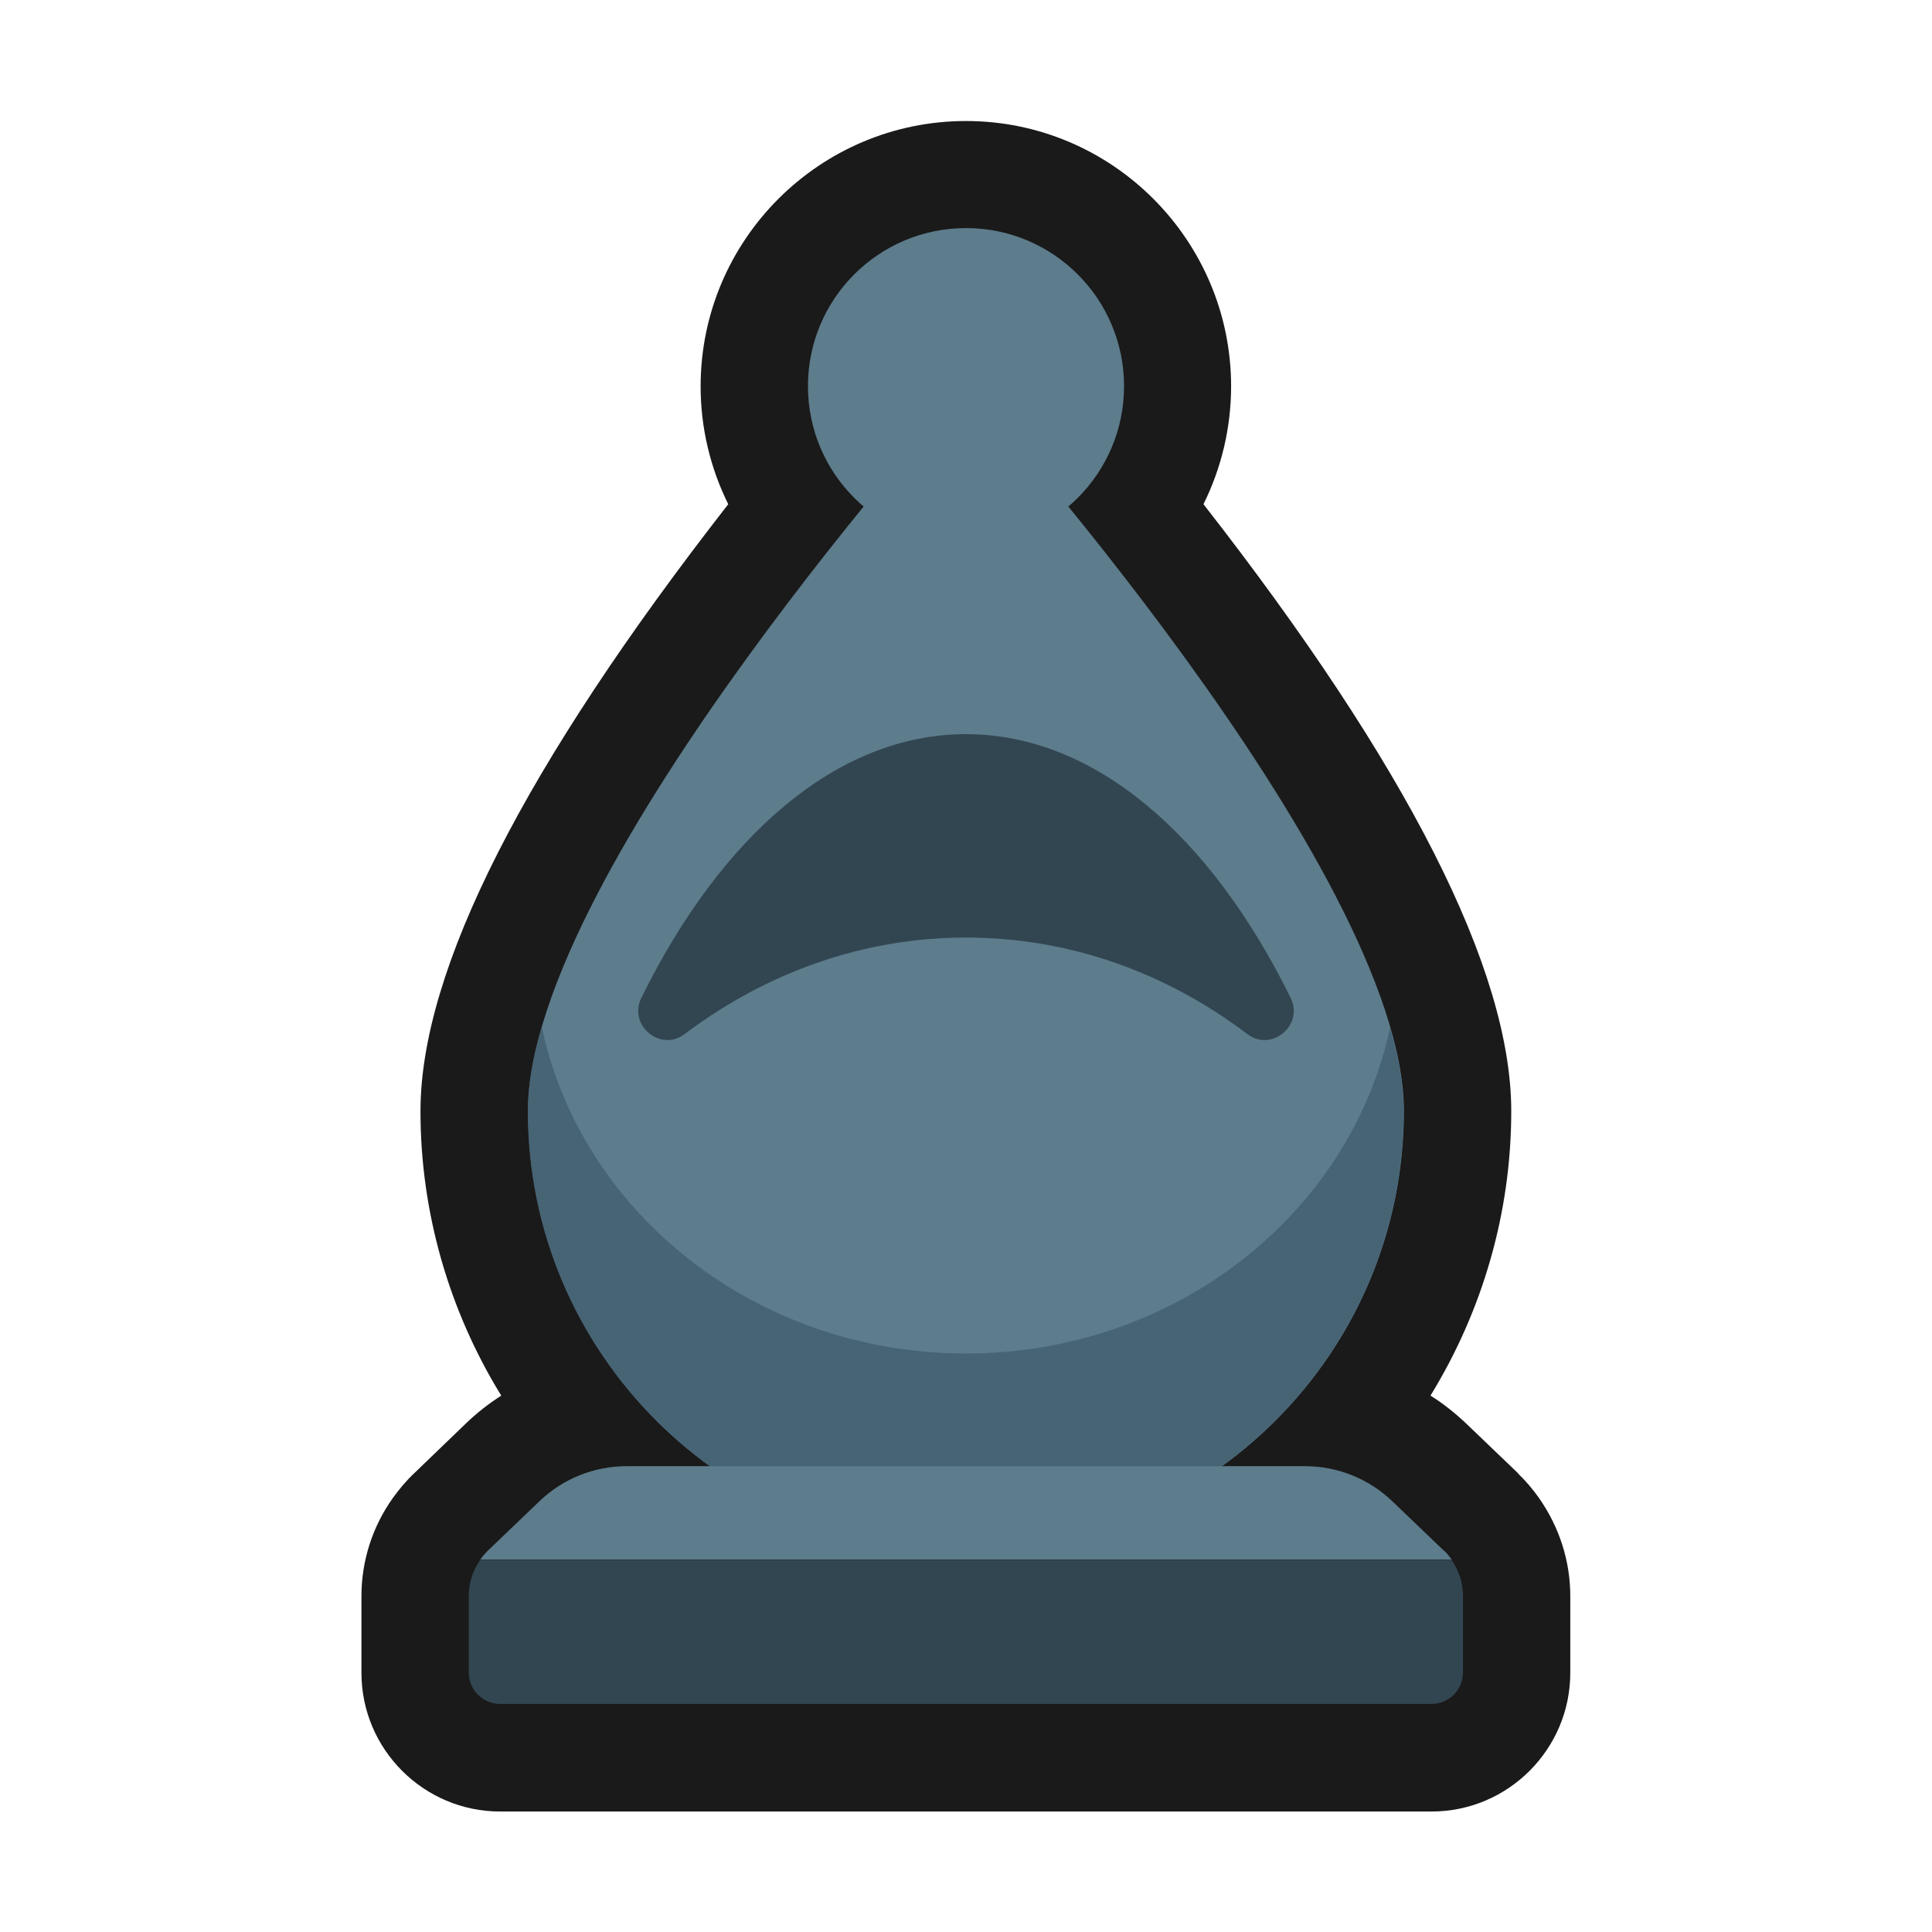
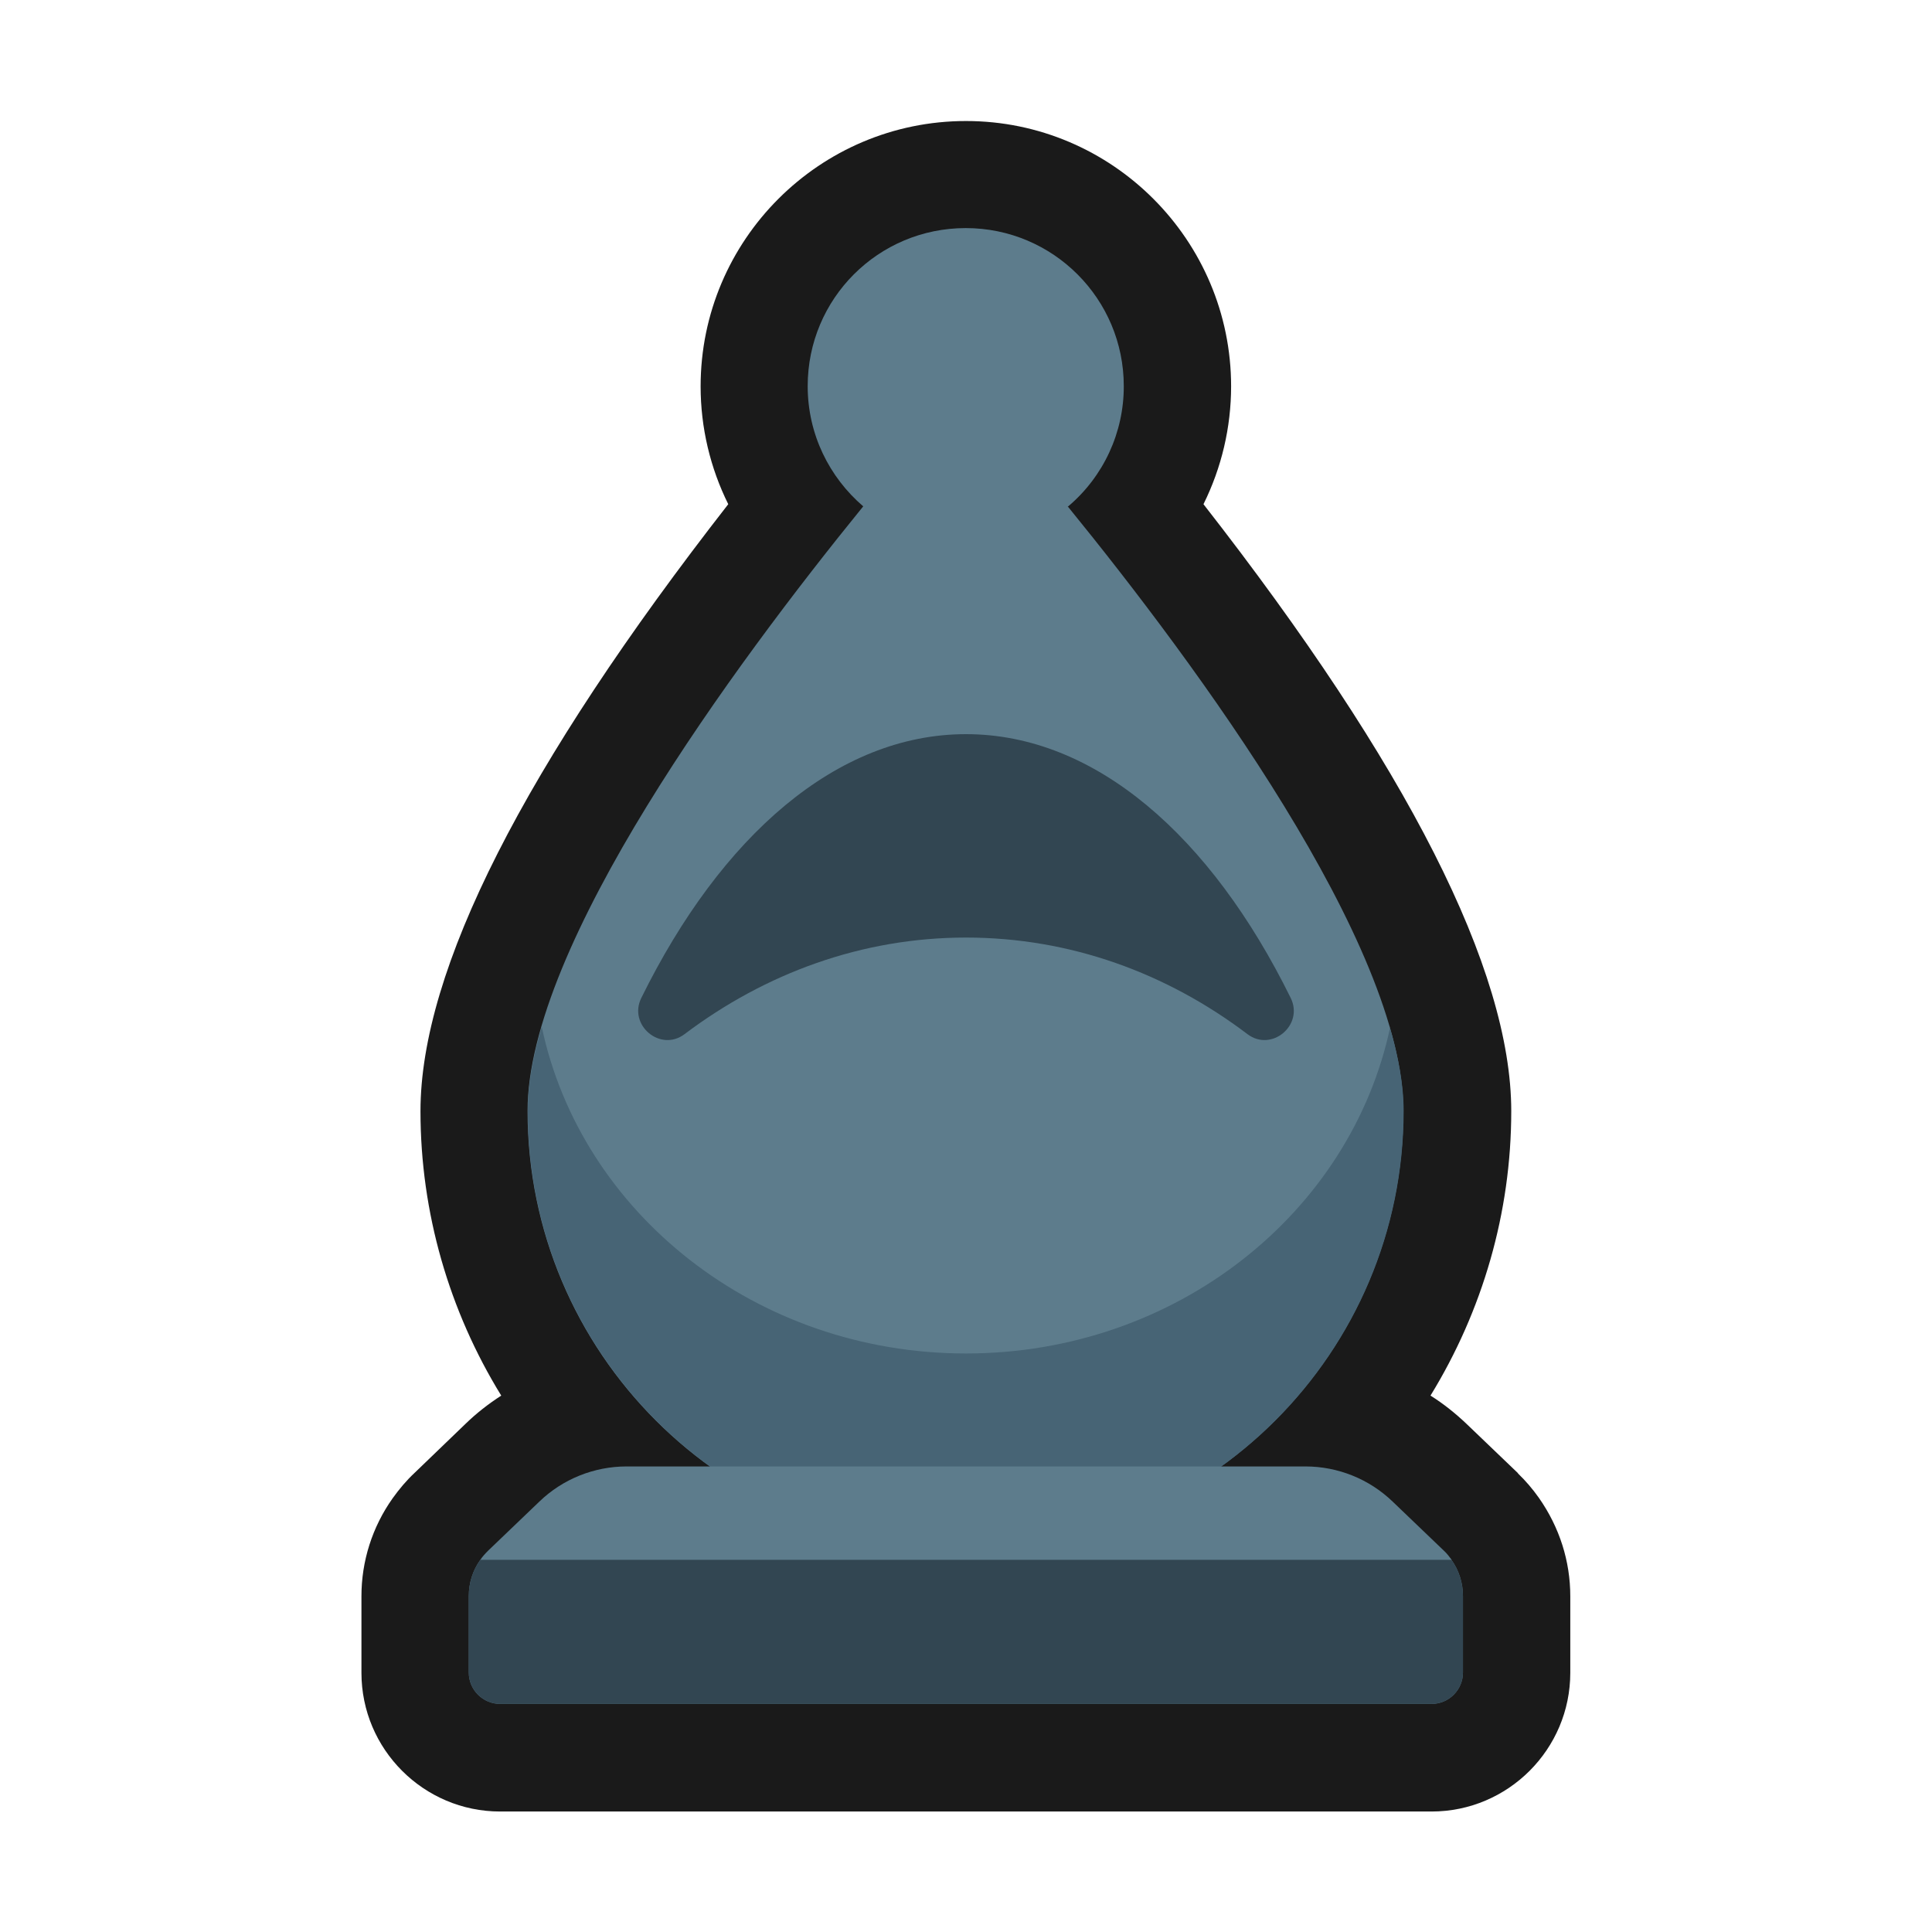
<svg xmlns="http://www.w3.org/2000/svg" id="Layer_2" data-name="Layer 2" viewBox="0 0 72 72">
  <defs>
-     <style>.cls-1{fill:#5d7c8c}.cls-3{fill:#324652}</style>
+     <style>.cls-3{fill:#d1774b}</style>
  </defs>
-   <g id="Rough">
+   <g id="Lichess">
    <path d="m56.57 54.9-1.91-1.83c-.42-.4-.87-.76-1.35-1.06 1.94-3.16 3.01-6.82 3.01-10.6 0-5.26-3.86-12.87-11.47-22.62a9.9 9.9 0 0 0 1.03-4.39c0-5.45-4.43-9.89-9.88-9.89s-9.89 4.43-9.89 9.89c0 1.54.36 3.04 1.03 4.39-7.61 9.76-11.47 17.36-11.47 22.62 0 3.78 1.07 7.45 3.01 10.6-.48.31-.93.66-1.35 1.07l-1.88 1.81c-.3.28-.57.6-.82.95a6.3 6.3 0 0 0-1.16 3.65v2.85c0 2.85 2.32 5.17 5.17 5.17h34.71c2.85 0 5.17-2.32 5.17-5.17v-2.85c0-1.31-.4-2.57-1.17-3.67-.24-.34-.5-.64-.78-.91Z" style="fill:#1a1a1a" />
-     <path d="M19.68 41.4c0 9.01 7.31 16.32 16.32 16.32s16.32-7.31 16.32-16.32S36 14.39 36 14.39s-16.32 18-16.32 27.01" class="cls-1" />
+     <path d="M39.81 18.87a5.85 5.85 0 0 0 2.07-4.48c0-3.25-2.63-5.89-5.89-5.89s-5.89 2.63-5.89 5.89c0 1.8.81 3.4 2.07 4.48-4.82 5.93-12.51 16.35-12.51 22.53 0 9.01 7.31 16.32 16.32 16.32S52.3 50.41 52.3 41.4c0-6.19-7.69-16.61-12.51-22.53Z" class="cls-3" style="fill:#5d7c8c" />
    <path d="M51.81 38.27C50.34 45.21 43.82 50.44 36 50.44s-14.34-5.23-15.81-12.17c-.33 1.12-.52 2.18-.52 3.13 0 9.01 7.31 16.32 16.32 16.32s16.32-7.31 16.32-16.32c0-.95-.19-2.01-.52-3.13Z" style="fill:#476475" />
-     <path d="m53.8 57.78-1.91-1.83a4.7 4.7 0 0 0-3.25-1.31H23.35c-1.21 0-2.38.47-3.25 1.31l-1.91 1.83c-.11.11-.21.22-.29.34h36.2c-.09-.12-.18-.24-.29-.34Z" class="cls-1" />
-     <path d="M17.47 62.33c0 .65.53 1.17 1.17 1.17h34.71c.65 0 1.17-.53 1.17-1.17v-2.85c0-.49-.15-.96-.43-1.35H17.9c-.28.39-.43.86-.43 1.35z" class="cls-3" />
-     <circle cx="36" cy="14.39" r="5.89" class="cls-1" />
-     <path d="M36 34.94c3.88 0 7.48 1.32 10.49 3.6.9.68 2.11-.34 1.61-1.35-2.97-6.03-7.29-9.83-12.1-9.83s-9.13 3.8-12.1 9.83c-.5 1.01.71 2.03 1.61 1.35 3.01-2.27 6.61-3.6 10.49-3.6" class="cls-3" />
+     <path d="M54.1 58.13c-.09-.12-.18-.24-.29-.34l-1.91-1.83a4.69 4.69 0 0 0-3.25-1.31h-25.3c-1.21 0-2.38.47-3.25 1.31l-1.91 1.83c-.11.11-.21.22-.29.34-.28.39-.43.86-.43 1.35v2.85c0 .65.53 1.17 1.17 1.17h34.71c.65 0 1.17-.53 1.17-1.17v-2.85c0-.49-.15-.96-.43-1.35Z" class="cls-3" style="fill:#5d7c8c" />
+     <path d="M36 34.94c3.88 0 7.48 1.32 10.49 3.6.9.68 2.11-.34 1.61-1.35-2.97-6.03-7.29-9.83-12.1-9.83s-9.13 3.8-12.1 9.83c-.5 1.01.71 2.03 1.61 1.35 3.01-2.27 6.61-3.6 10.49-3.6M17.47 62.33c0 .65.53 1.17 1.17 1.17h34.71c.65 0 1.17-.53 1.17-1.17v-2.85c0-.49-.15-.96-.43-1.35H17.9c-.28.39-.43.86-.43 1.35z" style="fill:#324652" />
  </g>
</svg>
